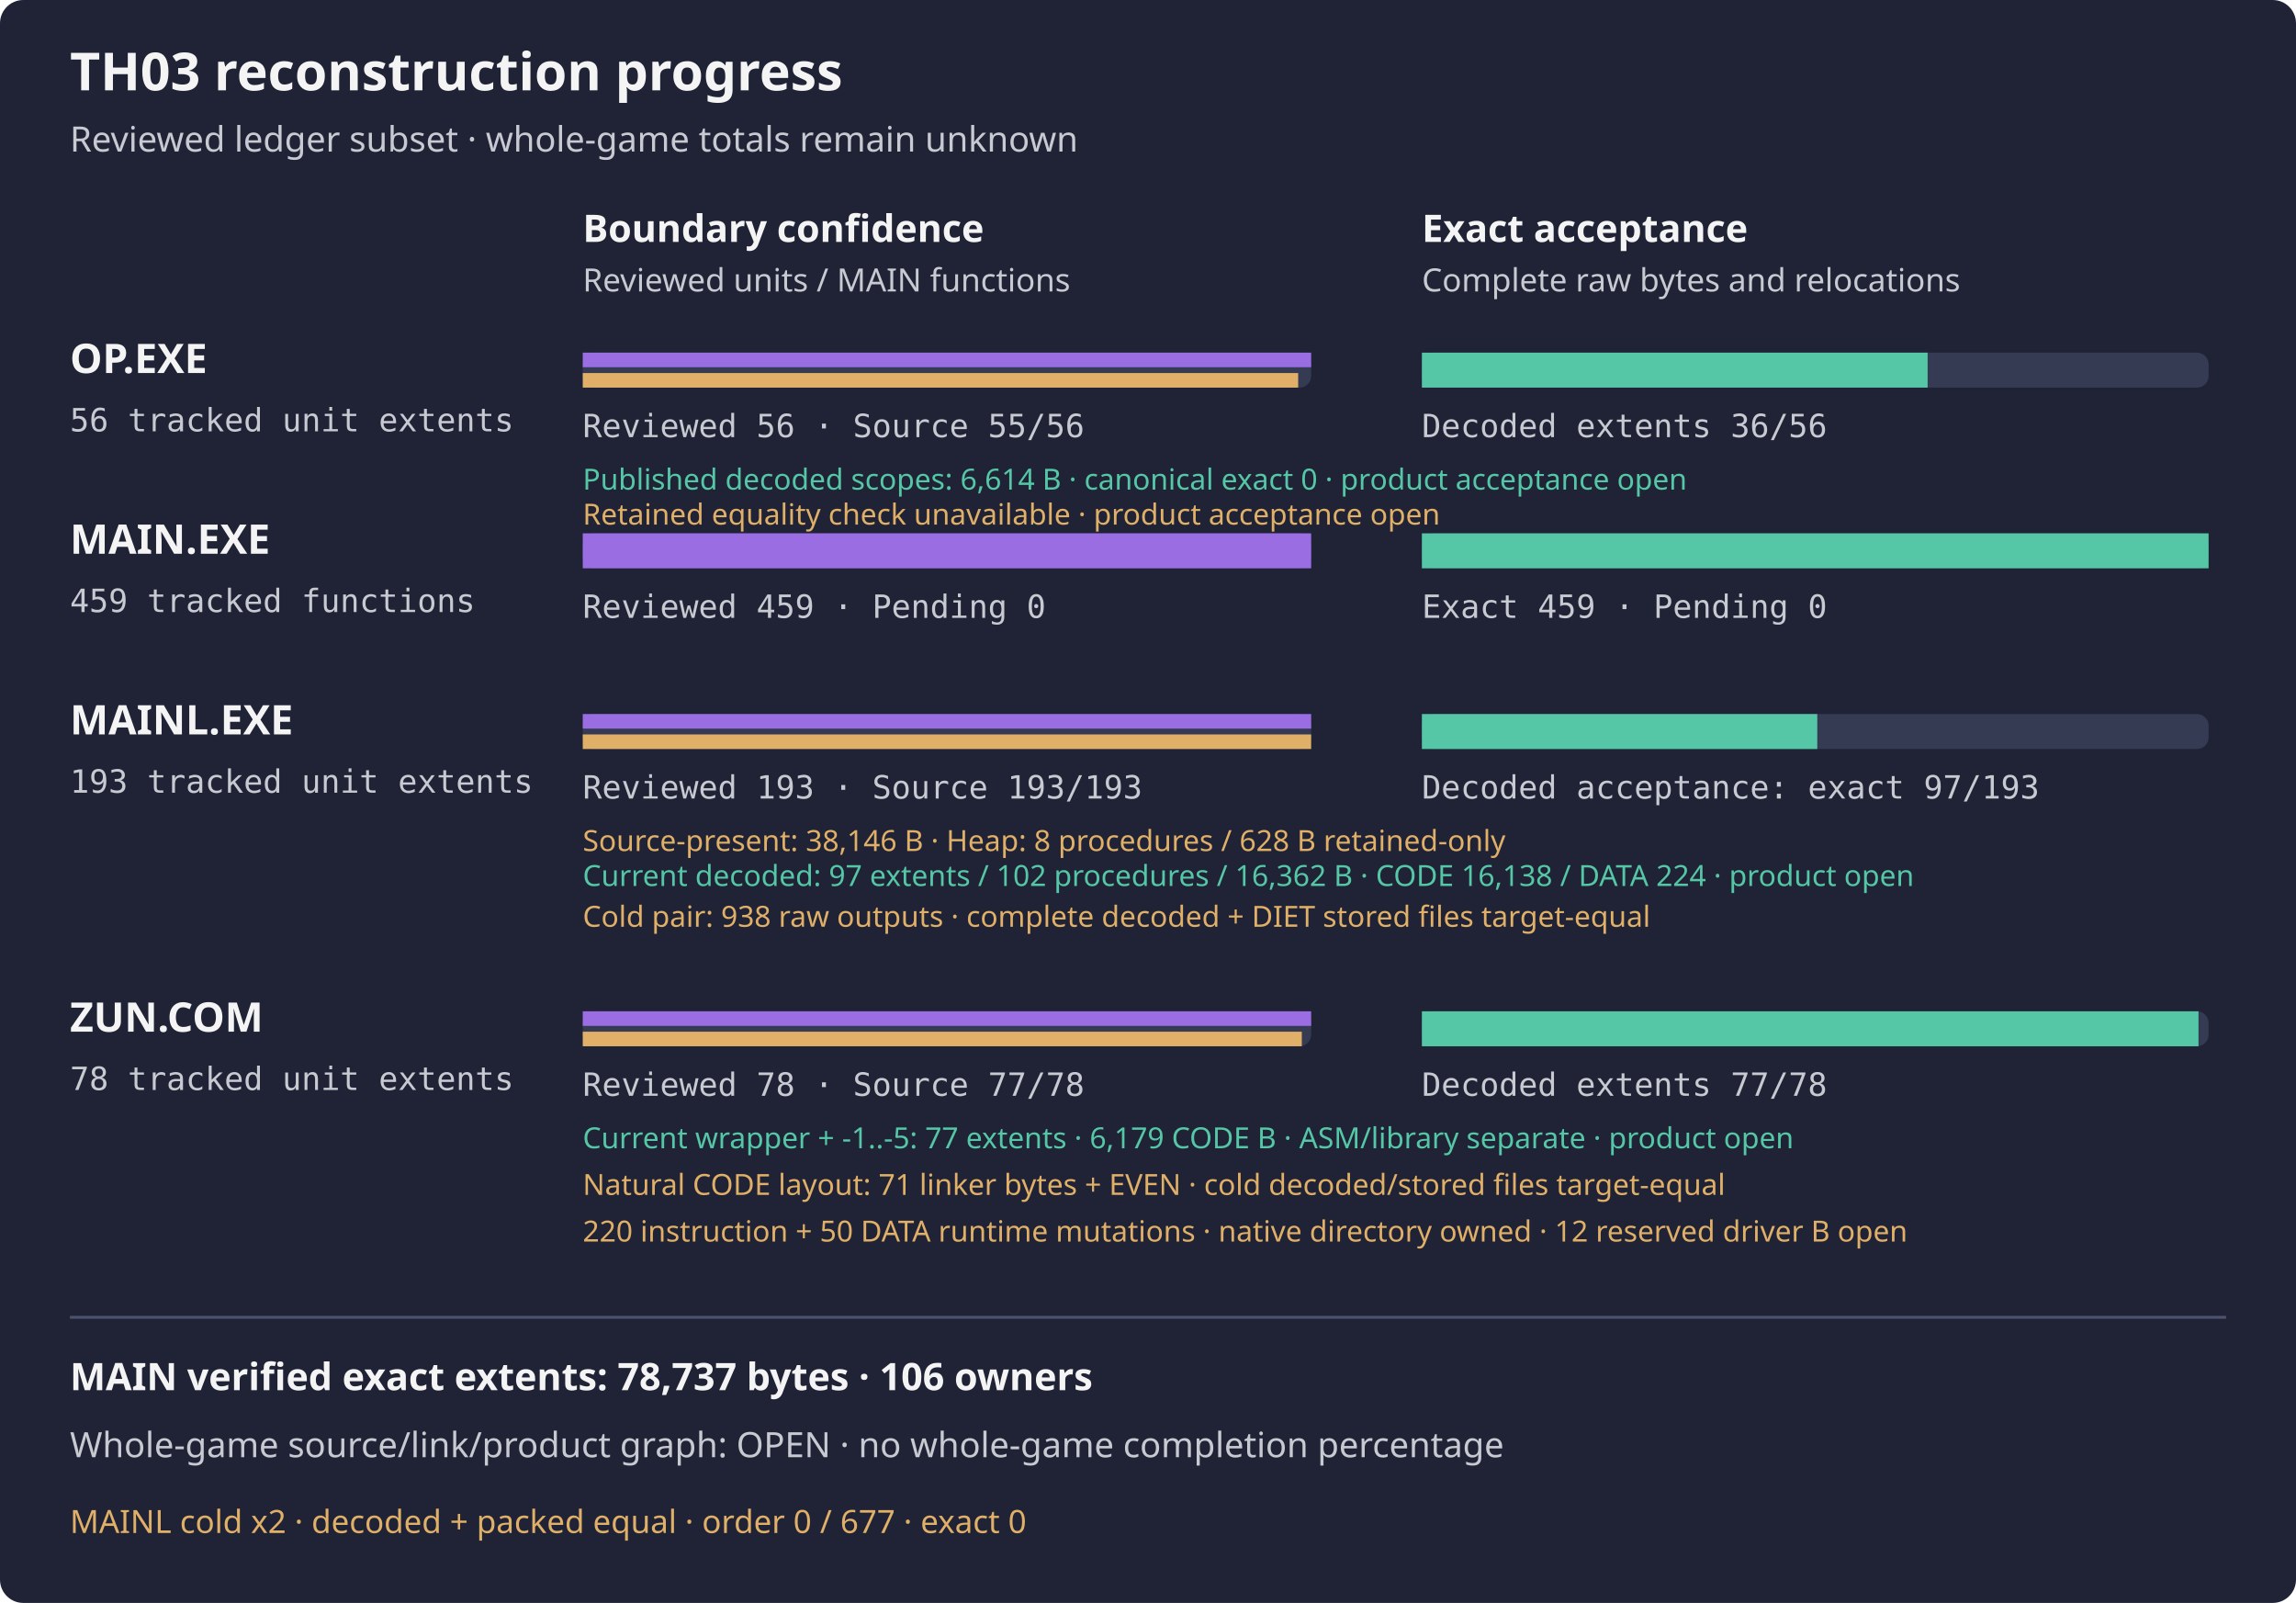
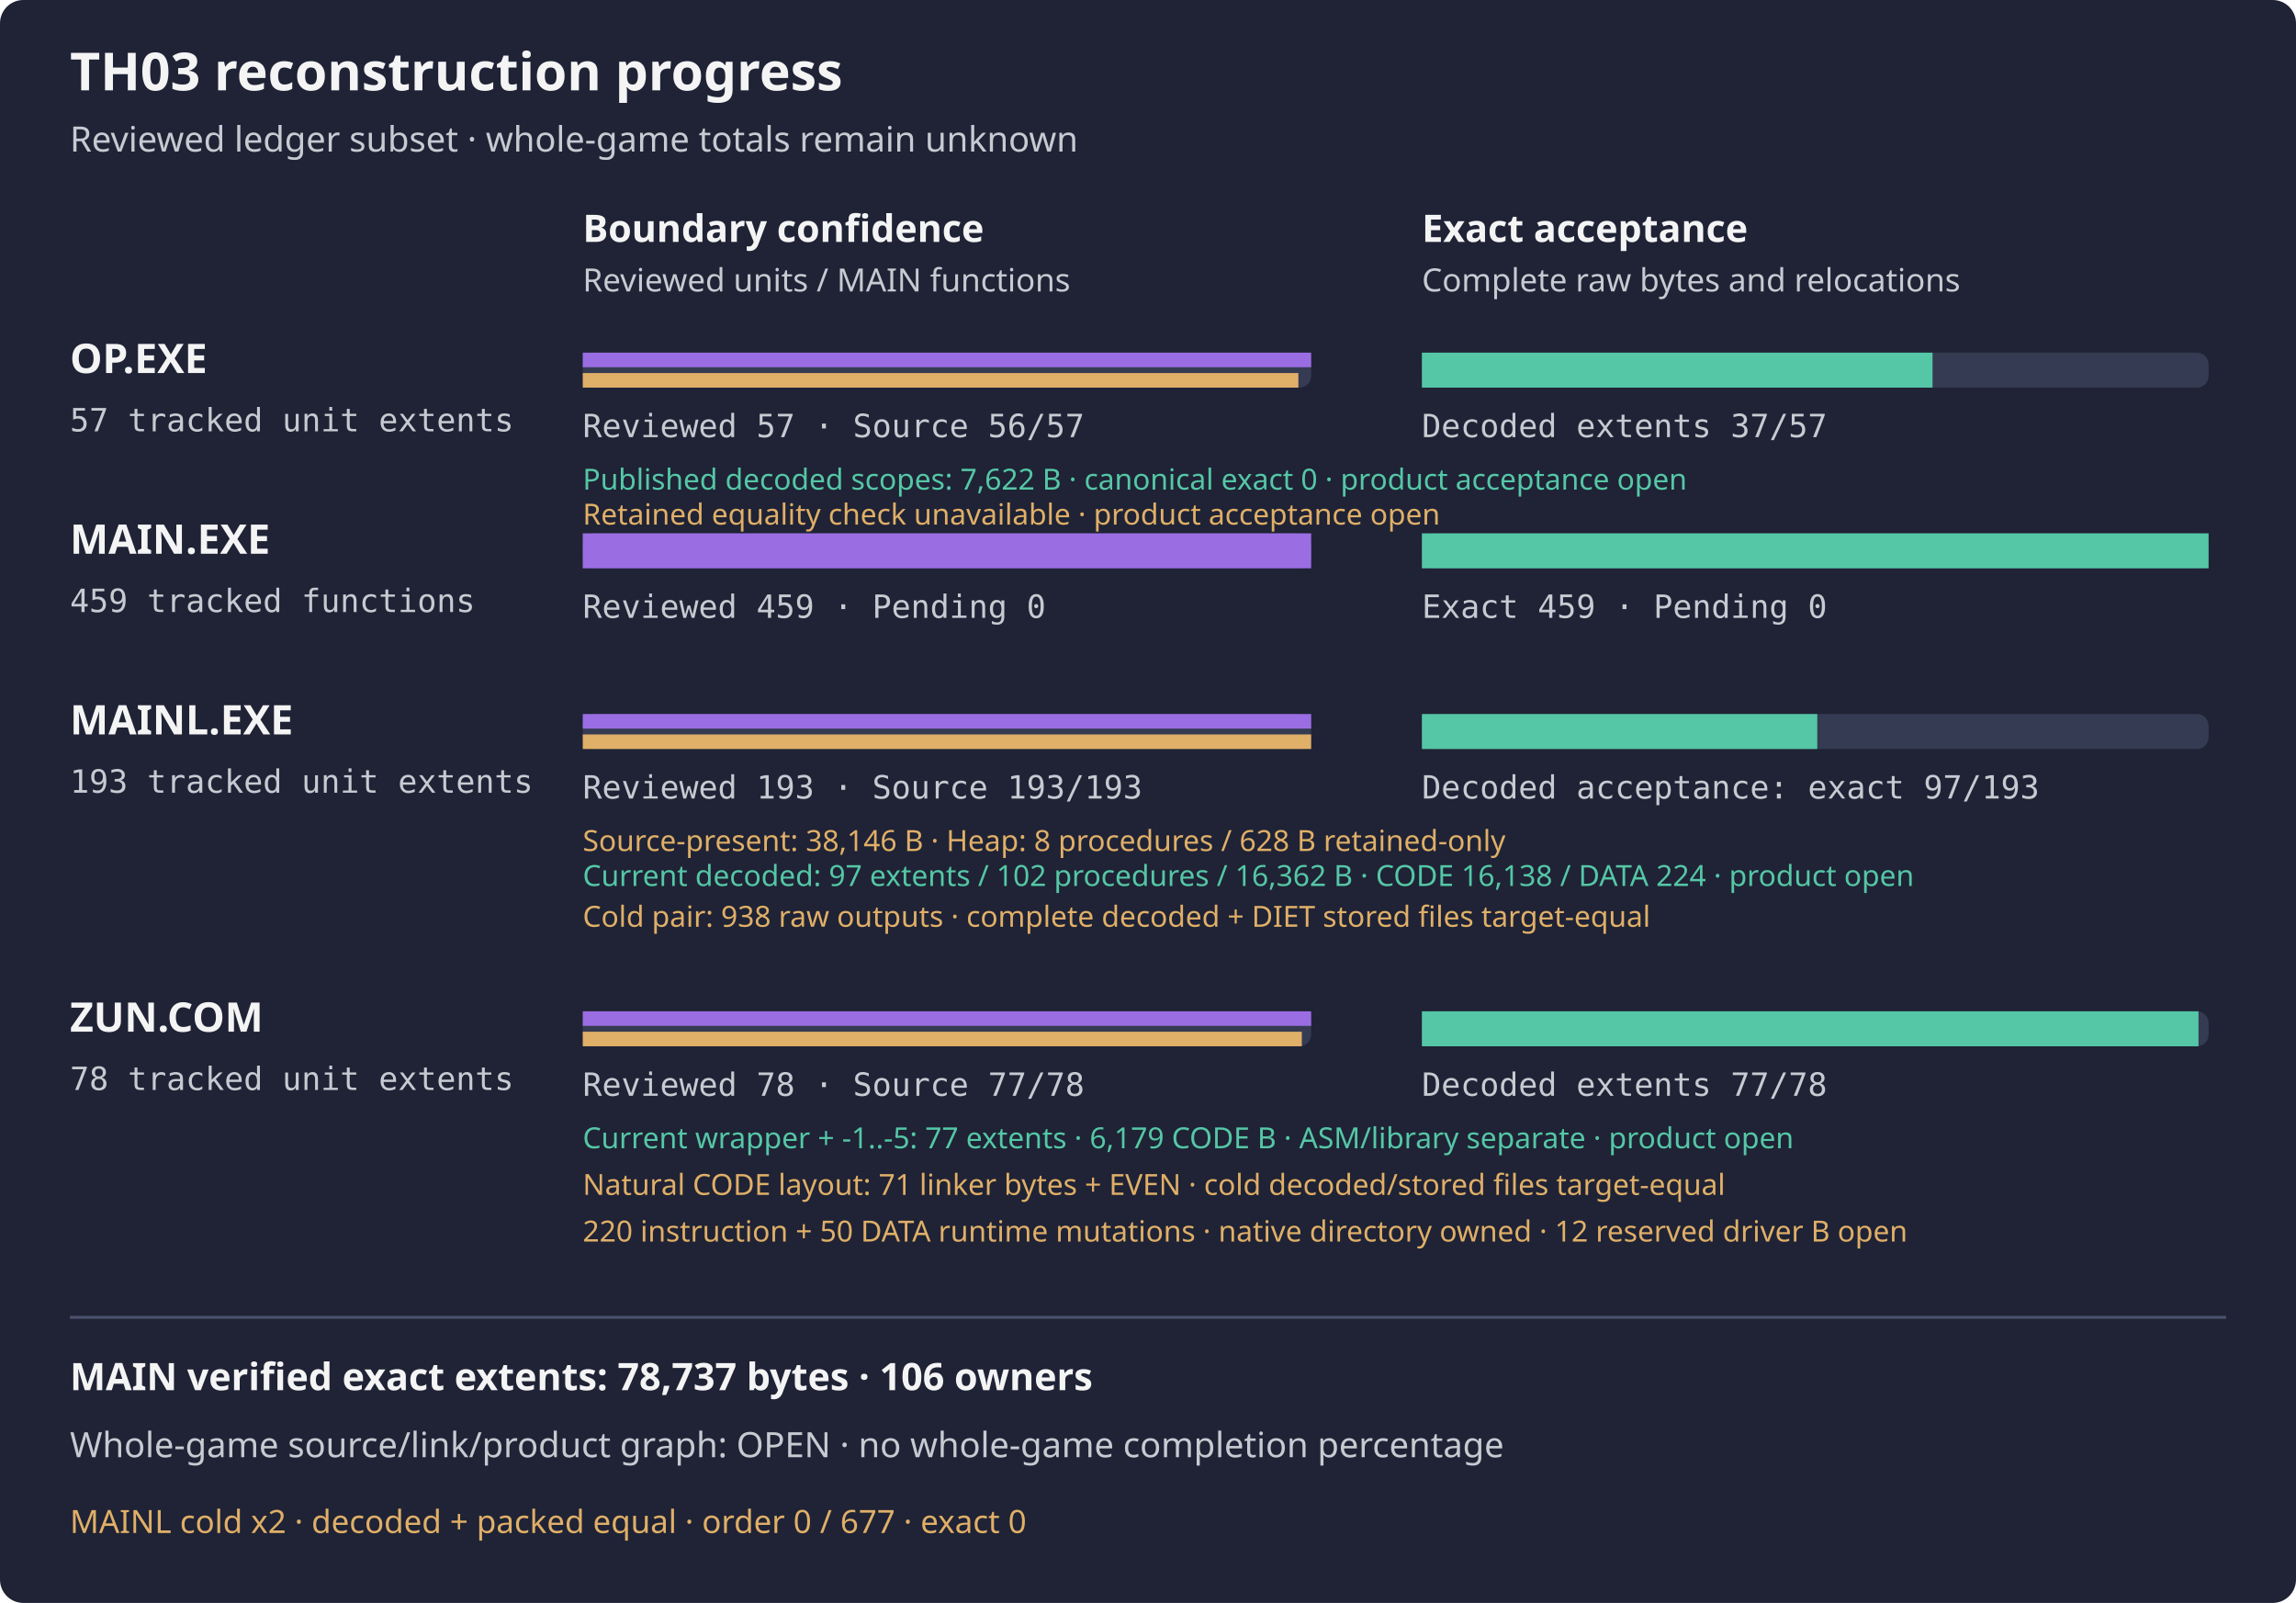
<svg xmlns="http://www.w3.org/2000/svg" width="788" height="550" viewBox="0 0 788 550" role="img" aria-label="TH03 reviewed subset reconstruction progress">
  <rect width="788" height="550" rx="8" fill="#1f2335" />
  <text x="24" y="31" fill="#f4f4f5" font-family="sans-serif" font-size="18" font-weight="600">TH03 reconstruction progress</text>
  <text x="24" y="52" fill="#c8cad2" font-family="sans-serif" font-size="12">Reviewed ledger subset · whole-game totals remain unknown</text>
  <text x="200" y="83" fill="#f4f4f5" font-family="sans-serif" font-size="13" font-weight="600">Boundary confidence</text>
  <text x="488" y="83" fill="#f4f4f5" font-family="sans-serif" font-size="13" font-weight="600">Exact acceptance</text>
  <text x="200" y="100" fill="#c8cad2" font-family="sans-serif" font-size="11">Reviewed units / MAIN functions</text>
  <text x="488" y="100" fill="#c8cad2" font-family="sans-serif" font-size="11">Complete raw bytes and relocations</text>
  <g aria-label="OP.EXE bars count tracked unit extents, not functions; source-present is not exact">
    <text x="24" y="128" fill="#f4f4f5" font-family="sans-serif" font-size="14" font-weight="600">OP.EXE</text>
-     <text x="24" y="148" fill="#c8cad2" font-family="monospace" font-size="11">56 tracked unit extents</text>
+     <text x="24" y="148" fill="#c8cad2" font-family="monospace" font-size="11">57 tracked unit extents</text>
    <rect x="200" y="121" width="250" height="12" rx="4" fill="#353b52" />
    <rect x="488" y="121" width="270" height="12" rx="4" fill="#353b52" />
    <rect x="200" y="121" width="250.00" height="5" fill="#9b6de3" />
-     <rect x="200" y="128" width="245.54" height="5" fill="#e0af68" />
-     <rect x="488" y="121" width="173.57" height="12" fill="#55c7a6" />
-     <text x="200" y="150" fill="#c8cad2" font-family="monospace" font-size="11">Reviewed 56 · Source 55/56</text>
-     <text x="488" y="150" fill="#c8cad2" font-family="monospace" font-size="11">Decoded extents 36/56</text>
+     <rect x="200" y="128" width="245.61" height="5" fill="#e0af68" />
+     <rect x="488" y="121" width="175.26" height="12" fill="#55c7a6" />
+     <text x="200" y="150" fill="#c8cad2" font-family="monospace" font-size="11">Reviewed 57 · Source 56/57</text>
+     <text x="488" y="150" fill="#c8cad2" font-family="monospace" font-size="11">Decoded extents 37/57</text>
  </g>
-   <text x="200" y="168" fill="#55c7a6" font-family="sans-serif" font-size="10">Published decoded scopes: 6,614 B · canonical exact 0 · product acceptance open</text>
+   <text x="200" y="168" fill="#55c7a6" font-family="sans-serif" font-size="10">Published decoded scopes: 7,622 B · canonical exact 0 · product acceptance open</text>
  <text x="200" y="180" fill="#e0af68" font-family="sans-serif" font-size="10">Retained equality check unavailable · product acceptance open</text>
  <text x="24" y="190" fill="#f4f4f5" font-family="sans-serif" font-size="14" font-weight="600">MAIN.EXE</text>
  <text x="24" y="210" fill="#c8cad2" font-family="monospace" font-size="11">459 tracked functions</text>
  <rect x="200" y="183" width="250" height="12" rx="4" fill="#353b52" />
  <rect x="488" y="183" width="270" height="12" rx="4" fill="#353b52" />
  <rect x="200" y="183" width="250.00" height="12" fill="#9b6de3" />
  <rect x="488" y="183" width="270.00" height="12" fill="#55c7a6" />
  <text x="200" y="212" fill="#c8cad2" font-family="monospace" font-size="11">Reviewed 459 · Pending 0</text>
  <text x="488" y="212" fill="#c8cad2" font-family="monospace" font-size="11">Exact 459 · Pending 0</text>
  <g aria-label="MAINL bars count tracked unit extents, not functions; source-present is not exact">
    <text x="24" y="252" fill="#f4f4f5" font-family="sans-serif" font-size="14" font-weight="600">MAINL.EXE</text>
    <text x="24" y="272" fill="#c8cad2" font-family="monospace" font-size="11">193 tracked unit extents</text>
    <rect x="200" y="245" width="250" height="12" rx="4" fill="#353b52" />
    <rect x="488" y="245" width="270" height="12" rx="4" fill="#353b52" />
    <rect x="200" y="245" width="250.00" height="5" fill="#9b6de3" />
    <rect x="200" y="252" width="250.00" height="5" fill="#e0af68" />
    <rect x="488" y="245" width="135.70" height="12" fill="#55c7a6" />
    <text x="200" y="274" fill="#c8cad2" font-family="monospace" font-size="11">Reviewed 193 · Source 193/193</text>
    <text x="488" y="274" fill="#c8cad2" font-family="monospace" font-size="11">Decoded acceptance: exact 97/193</text>
    <text x="200" y="292" fill="#e0af68" font-family="sans-serif" font-size="10">Source-present: 38,146 B · Heap: 8 procedures / 628 B retained-only</text>
  </g>
  <text x="200" y="304" fill="#55c7a6" font-family="sans-serif" font-size="10">Current decoded: 97 extents / 102 procedures / 16,362 B · CODE 16,138 / DATA 224 · product open</text>
  <text x="200" y="318" fill="#e0af68" font-family="sans-serif" font-size="10">Cold pair: 938 raw outputs · complete decoded + DIET stored files target-equal</text>
  <g aria-label="ZUN.COM bars count tracked unit extents, not functions; source-present is not exact">
    <text x="24" y="354" fill="#f4f4f5" font-family="sans-serif" font-size="14" font-weight="600">ZUN.COM</text>
    <text x="24" y="374" fill="#c8cad2" font-family="monospace" font-size="11">78 tracked unit extents</text>
    <rect x="200" y="347" width="250" height="12" rx="4" fill="#353b52" />
    <rect x="488" y="347" width="270" height="12" rx="4" fill="#353b52" />
    <rect x="200" y="347" width="250.00" height="5" fill="#9b6de3" />
    <rect x="200" y="354" width="246.79" height="5" fill="#e0af68" />
    <rect x="488" y="347" width="266.54" height="12" fill="#55c7a6" />
    <text x="200" y="376" fill="#c8cad2" font-family="monospace" font-size="11">Reviewed 78 · Source 77/78</text>
    <text x="488" y="376" fill="#c8cad2" font-family="monospace" font-size="11">Decoded extents 77/78</text>
  </g>
  <text x="200" y="394" fill="#55c7a6" font-family="sans-serif" font-size="10">Current wrapper + -1..-5: 77 extents · 6,179 CODE B · ASM/library separate · product open</text>
  <text x="200" y="410" fill="#e0af68" font-family="sans-serif" font-size="10">Natural CODE layout: 71 linker bytes + EVEN · cold decoded/stored files target-equal</text>
  <text x="200" y="426" fill="#e0af68" font-family="sans-serif" font-size="10">220 instruction + 50 DATA runtime mutations · native directory owned · 12 reserved driver B open</text>
  <path d="M24 452 H764" stroke="#4b526d" />
  <text x="24" y="477" fill="#f4f4f5" font-family="sans-serif" font-size="13" font-weight="600">MAIN verified exact extents: 78,737 bytes · 106 owners</text>
  <text x="24" y="500" fill="#c8cad2" font-family="sans-serif" font-size="12">Whole-game source/link/product graph: OPEN · no whole-game completion percentage</text>
  <text x="24" y="526" fill="#e0af68" font-family="sans-serif" font-size="11">MAINL cold x2 · decoded + packed equal · order 0 / 677 · exact 0</text>
</svg>
